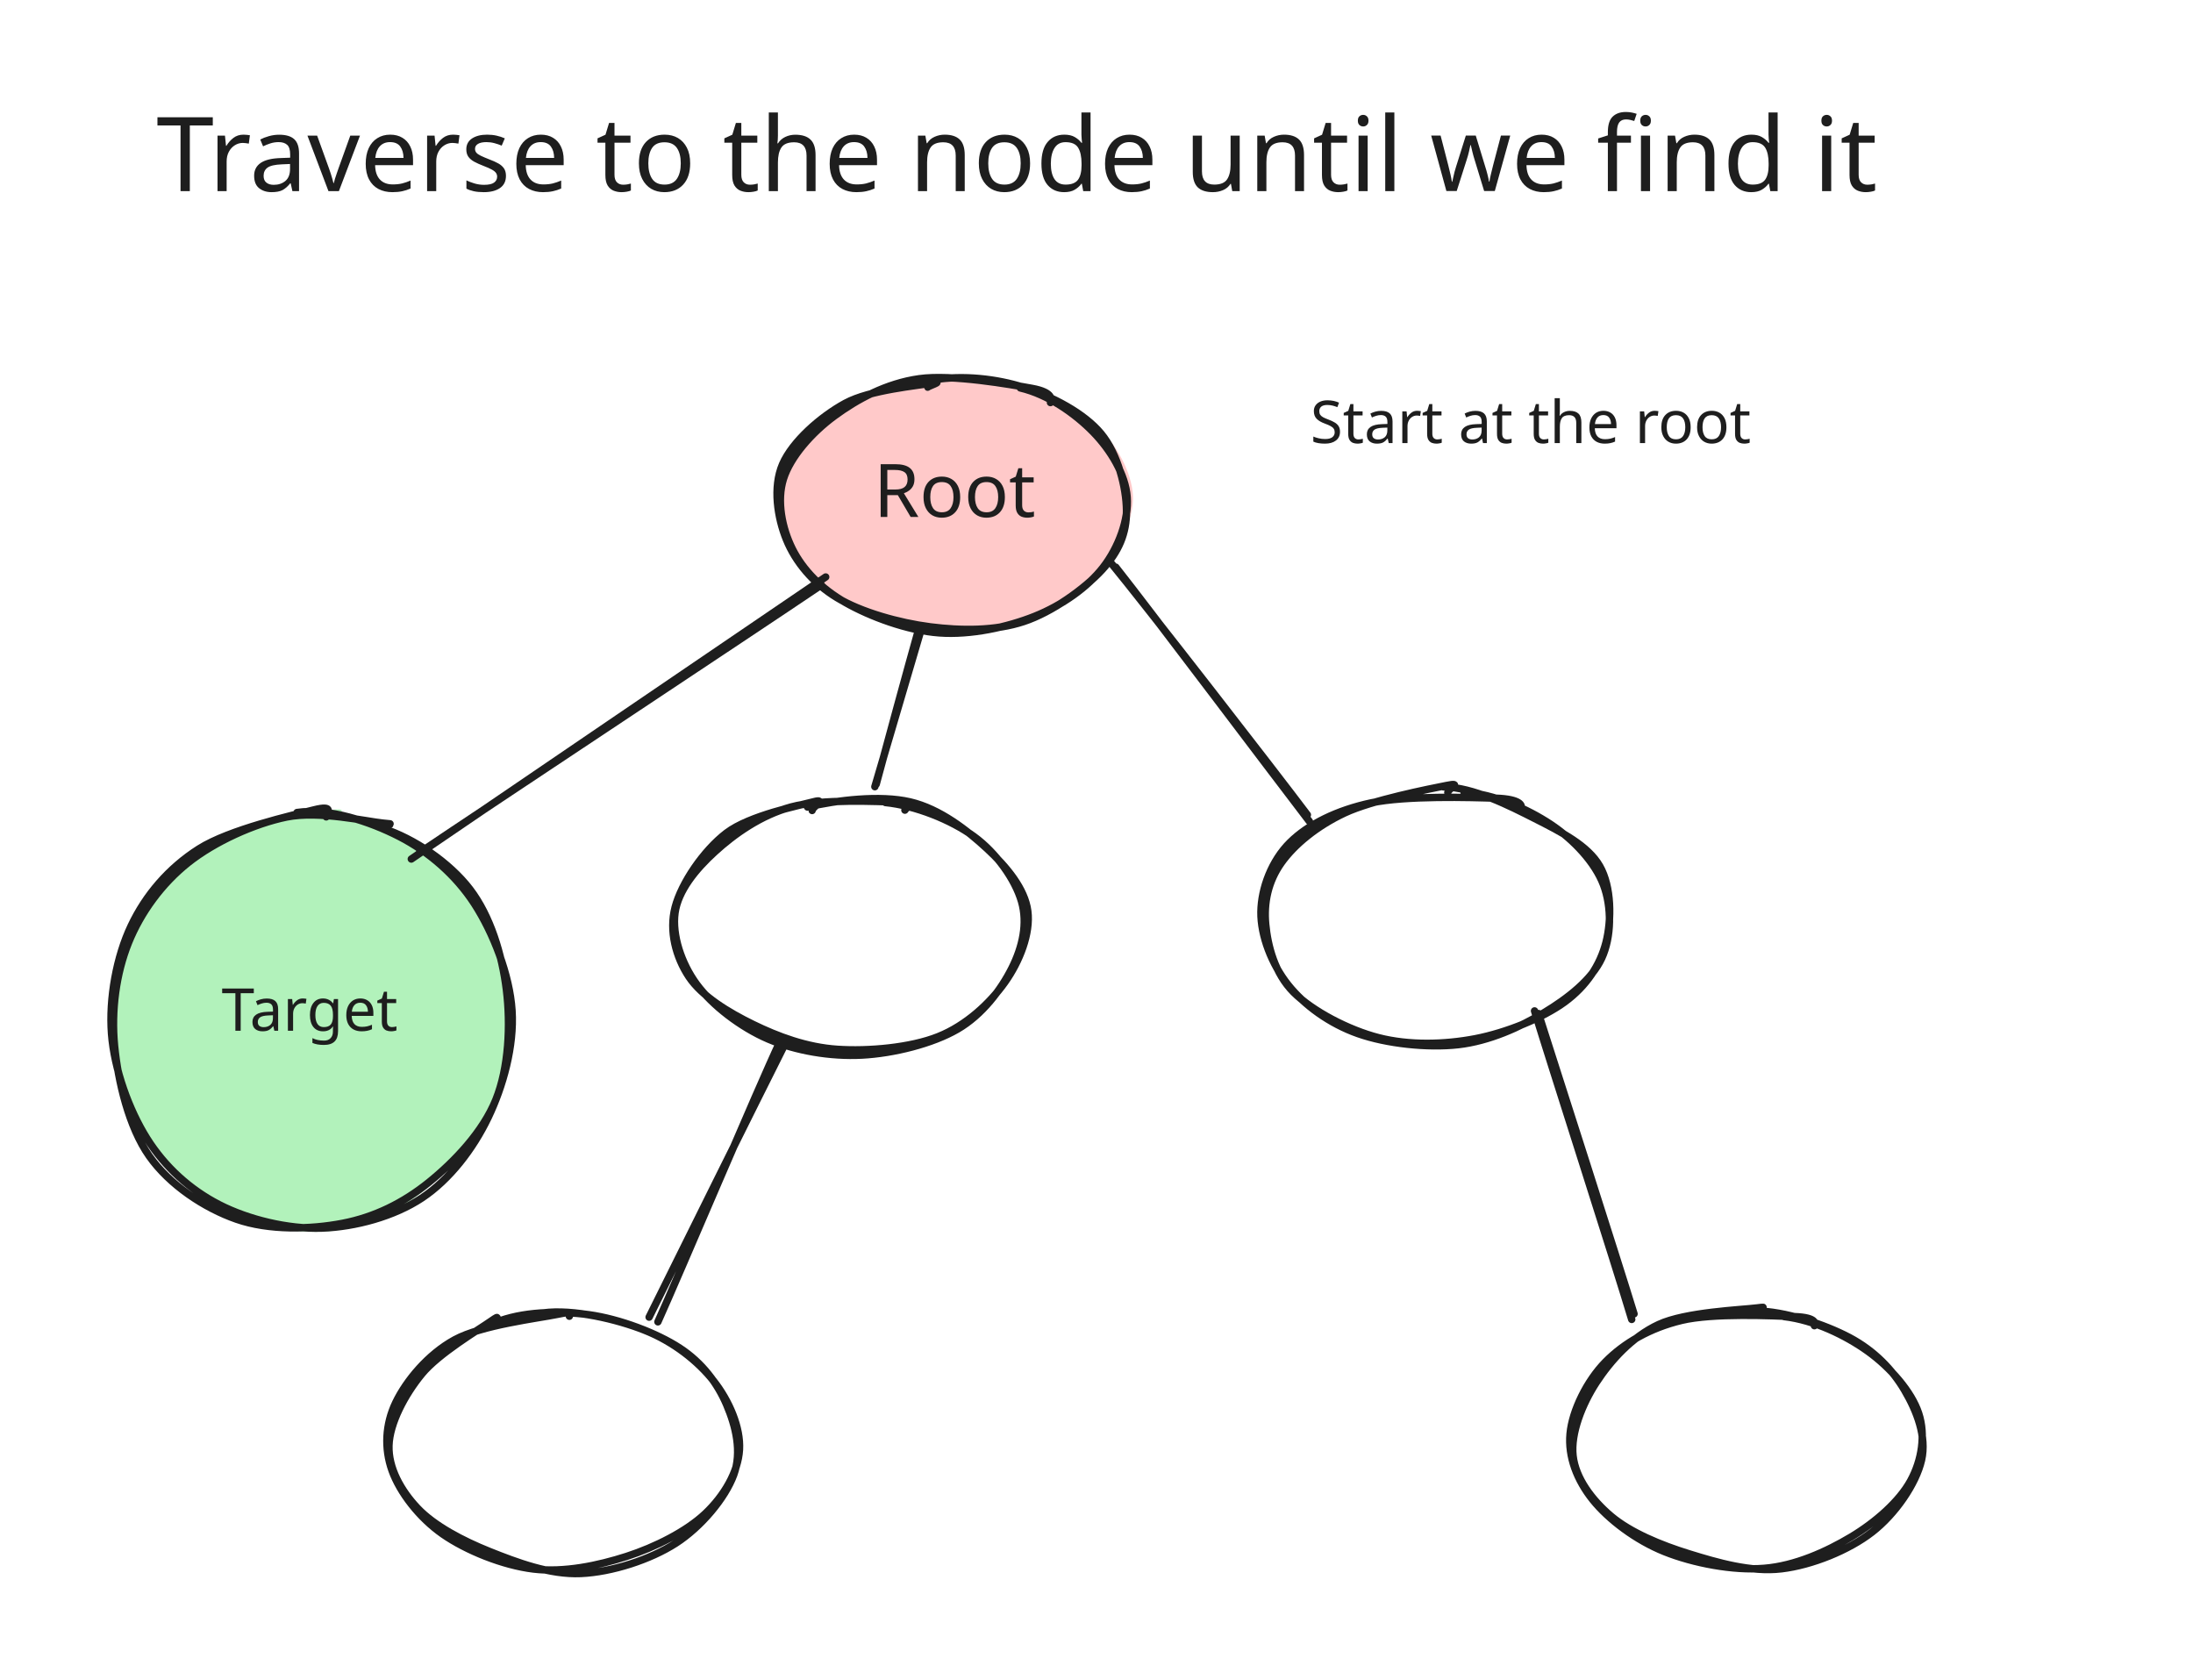
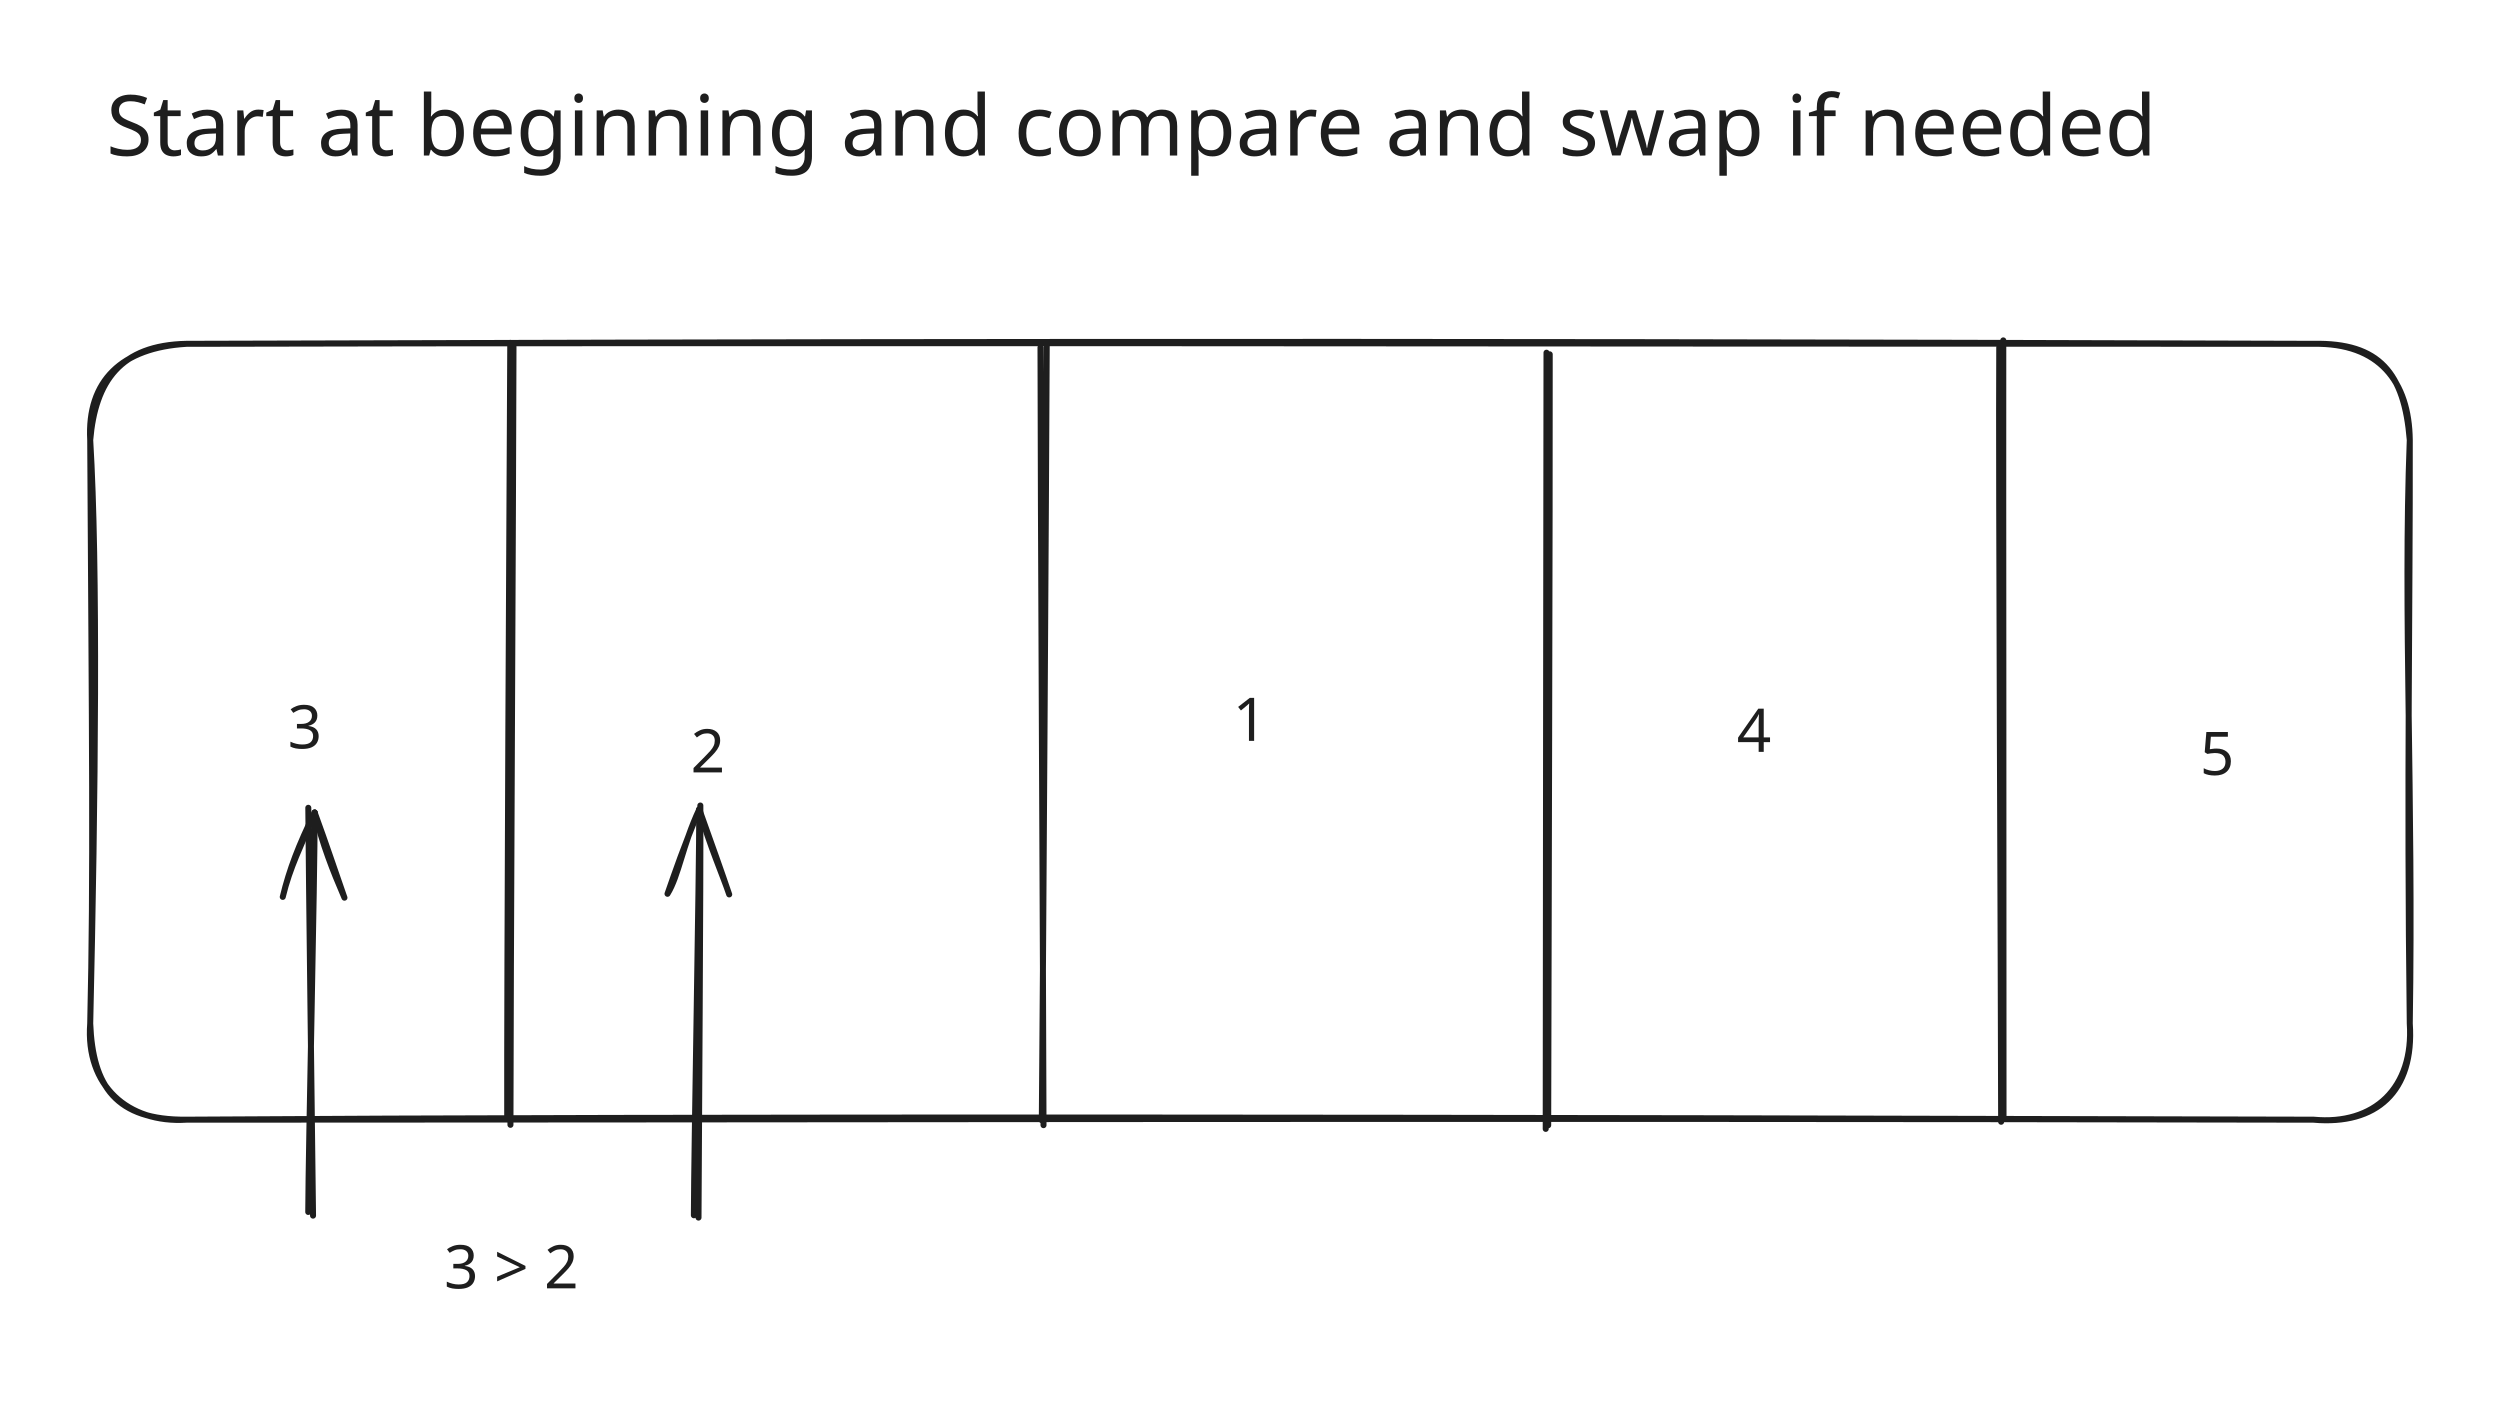
- <svg xmlns="http://www.w3.org/2000/svg" version="1.1" viewBox="0 0 593.581 454.667" width="593.581" height="454.667">
+ <svg xmlns="http://www.w3.org/2000/svg" version="1.1" viewBox="0 0 831.333 467.893" width="831.333" height="467.893">
  
-   eyJ2ZXJzaW9uIjoiMSIsImVuY29kaW5nIjoiYnN0cmluZyIsImNvbXByZXNzZWQiOnRydWUsImVuY29kZWQiOiJ4nO1abVfaSFx1MDAxNP7ur+C4X9fsvL/sN7RatVRLdV3bPXt6XHUwMDAyXHUwMDE5QjAkNFx0XHUwMDAy7ul/35uoJFx1MDAwMYJgsUu3jVx1MDAxYyQzk8yduc8z9965889OrbabTFx1MDAwNmb399quXHUwMDE5t23fc1wie7T7a1p+a6LYXHUwMDBiXHUwMDAzqFwi2X1cdTAwMWNcdTAwMGWjdtaymySD+PfffrNcdTAwMDdcdTAwMDPL9ZJWXHUwMDE43ljtsH//mPFN31x1MDAwNElcZlxy/4L7Wu2f7LvYke97g9hkzbOKvCcs6GzpWVx1MDAxOGS9XHUwMDEyJKmSXHUwMDE05VxyvPhcdTAwMTV0llx1MDAxOFx1MDAwN2o7tlx1MDAxZpu8Ji3aXHLd06v9T3hyzOpcdTAwMWY+XHUwMDFmXHUwMDFkXHUwMDFmX+9cdTAwMWTxMO+14/n+RTLxM5niXHUwMDEwhp7XxUlcdTAwMTTemD89J+k+jr9QXvVUXHUwMDE0XHUwMDBl3W5g4nTseFpcdTAwMWFcdTAwMGXstpdM0jKEpqV24GbvyEvGcCeltrDminKMKSecTWvT5ynRXHUwMDE2hVx1MDAwYnHKlVJCzsh1XHUwMDEw+mGUyvVcdTAwMGI26V8uWctu37ggXuDkbTqdtm7rvM3oYbSaWVx1MDAwMi4lXHUwMDExxlx1MDAxMivJpy26xnO7XHQ0XHUwMDExKmvCXHUwMDA101xmMyRcblx1MDAxM2QydWCBXHRcdTAwMDL5Vf5w2v3gxMlw8XeuhMjum5P0kWDo+8WZXGach5l8xE+OIPJQ8iVcdTAwMWZf2v5wXHUwMDE2eUX0lVx1MDAxMJiYcTJcdTAwMWR4XHUwMDAxMW+bl31cdTAwMWO6aHzVXGaG6EPU9N70XHUwMDFhu9N2X1x1MDAxZX7l4lx1MDAwZlx1MDAwN459XHUwMDBmQCyRXHUwMDE2nCmEtch16nvBzezY/LB9k2N2pzCQOaaU5CzSXHUwMDA0oyqaYKFcdTAwMTlCmFx1MDAxNmb+KZ4sXHUwMDFl9VbzRCFqIVx1MDAwMJ9cdTAwMDSYXHUwMDExjFx0L/OEY4sqTVx1MDAxMaNcblx1MDAxN/D7XGaWJJFcdTAwMWTEXHUwMDAzO1x1MDAwMlxczTOFSVx1MDAwYtRccnRloHNNXHUwMDE3MaUg2SM1qIDGSlxu/PXUKFXMcWBcdEylYlx1MDAxNK1cdTAwMDPTXFyqMEguvLv7XHUwMDE1uVR6ZPc9f1JSaYZfmMX3YViYvrS07ntuiuTdNkhrolx1MDAxMshcdTAwMTNcdTAwMGZcZtG0Qd9zXHUwMDFjv6CkNnRle4GJTlZZ5MPIc73A9i9cdTAwMTdKXHUwMDAy4zbHj6rCVkFZLTs2aW02ZUs5usSaXHUwMDExwWZLc5qCMeOUkNVpenaC+MX44H3nqtXokabGbHzKtpumXHUwMDFhaYtcdTAwMTNccnZcdTAwMDQ4Qogq05QxZGm4mOCaXHUwMDExquiMXFybI+pGTFx1MDAxYYdaTlx1MDAwNM6t7rc1aZuk87NcdTAwMTGNK1x1MDAxMa0pXHUwMDA3z4TJ1f0z5+5ir9dcdTAwMGKuXHUwMDFiZ68+fTrSf75GXHRcdTAwMWVtN6AlWJbUP0OMa1x1MDAwMG1hsPeAppl/Rlx1MDAxMKBEXHUwMDAw5rdcdTAwMWHQYDklJ5go/SNcdTAwMDNa4ipAw+RcIlx1MDAwNtLolVx1MDAwMT2IbuNTqnt7t9HkPT7D+vpVY8tcdTAwMDNcdTAwMGWu1VJAi2yFllx1MDAxMmOscMGcPSfgaJFcdTAwMGVptebBjJGyXHUwMDEwXFxcdTAwMDIj8Ny4IHhcdTAwMWXNXHUwMDEwXHUwMDBlzS3IXHUwMDEwXHUwMDAwaSRcdTAwMTD5vmKMmF6KYP9AoYbpXHUwMDFmoivln/eO62vFXHUwMDE4myVHdYyxLFx1MDAxNIdcdTAwMGZb3XVZPOatJoYg1NIpKCnSklIuysTQ1IJgXHUwMDBmXHUwMDE2fC2ZlIK9nO/ChUVcYtVCcVx1MDAwNOF0RZSBZslBXHUwMDE0xZxh8t1cdTAwMDdcdTAwMTlYlEqXXHUwMDA0XHUwMDE5l3bkmpdcbjOeWNpnw4xZWVZcdTAwMGI02HOtXHUwMDE41Wq2dFx1MDAxYWgwUFx1MDAwNlx1MDAxNVx1MDAxYa3O1vHhRfeVdlx1MDAwZVx1MDAwZlx1MDAxYmdcdTAwMWTUXHUwMDFiXHUwMDFhfd3umC1nq6RLzFx1MDAxOFdkc2bsxf0yTlx1MDAxNaGCklx1MDAxZtkto4hUXHUwMDAyWkrEpWZarlxm6HbfNP9cdTAwMTidu1x1MDAwZWHJ5aR5XHUwMDE3fz6No+1cdTAwMDa0TlxyXGZEzlJcdKypYmpcdTAwMGXQ30+ggbVCnNP/O5yzVXyRI6UqsUy0TLeMXHUwMDE5Xlx1MDAxOcqXXHUwMDFmm/V9542Oh73ucf3NpHP5R+90u6EsNV6W01A0W5tcdTAwMDVWXHUwMDFjWC/pyy3OXHUwMDE4oyfBLCvx/rg6K8JcdTAwMTFcImhcdTAwMDOO1X9cdTAwMGXnwkzbUbLvXHUwMDA1jlx1MDAxN7izj5jAqajx7Tg5XGL7fS9cdTAwMDEx3oVekMy2yN5bj6Jw1DX23FxcwJsr61x1MDAwNunrylFW/quWIyy7mf7++9eFrfeqNZ9eczrP37dT/L828Um1V1x1MDAwNqEuYby49/JcdTAwMTTzXHUwMDBm4jdcdTAwMWTRXHUwMDFmtTqG9HxcdTAwMTbGxK+ff9hu5isslzFfy81lM5dcdTAwMTM/XHUwMDFm8pTobM5MaaRcdTAwMDFcdTAwMDD8f+F3/TjMJsX2jORcdTAwMGZ8XHUwMDFkdVllglVqzYgka+xzXHUwMDBmPzfNW1xcb3w8P9P189CRaK/b23LmXG5tKUE4IVx1MDAxOL5YwUG5t9n3yylcdTAwMDPWMslcbpnMjW9+LGCuKHi798yFpVTBisp+Mvf7YS4vXHUwMDExV6hNXHUwMDExl1buWmLMIPxcdTAwMDcnc/WdkMjp9u0x21x1MDAxYnVPJyySzJ1cXL1+vd3M1eBPVzNcdTAwMTdcXNdvxFxcku/bTZmr5kNDhVx1MDAwNDhcdTAwMDfFveaf1N126uaqTS+1MZtLK1NxmCDFgNpk9UD5beNz46Q1PEZEfLyLTkyvdXje2m7qpof/llFXf6tAmfLMMZdcZlx1MDAxMcpcdTAwMTYmXHUwMDFjZKHzXHUwMDA375kwQbH8z1x1MDAwZfz9JHJ6rek9Vyk6vSRbk9dViURabZIlxVx1MDAwND5r7H+97zdcXD1xz1x1MDAwZSfv7GvbfVx1MDAxYkVHwXi7aS0wyrZywUdFqb0rZ1x1MDAxMlx0XHUwMDE334rWnGCLMClcdTAwMTlcdTAwMTZaXHUwMDEzrHI/esprOn9cXFx1MDAxMfxcdTAwMDRJXHUwMDE13YSFfn4mUXOqc40987iiKpUuyyRGdlxuVFNLwlrSNbUgdExtXHUwMDE4JJ5fXHUwMDFimVpcdTAwMDdYX/OqXHUwMDEyjb7plFlQTjMm4aAqx1hcdTAwMWHOXFxCcT2RVso3kuX5xio+XHUwMDEzXFxtp9NcdTAwMTO3Slx1MDAxNM+2PkXoozMy3rtzRaNcdTAwMTeNXHUwMDAyfnvbxO7tlidcdTAwMWI1IWCnueBcdTAwMTLYTFx1MDAwMZ8lQlPKrK86clxcfU6GKYthXHUwMDBlllx1MDAxNklCQIBcdTAwMDXB8fxJXHUwMDAwXHUwMDE4T+pkS7RcdTAwMDHL/Fx1MDAxNVx1MDAwNNZMyVwiPF/0KMBFal9rdpJRJao+fPxCZF3S/VpcdTAwMDdcdTAwMDF2XHUwMDFlLPeuPVx1MDAxOMA7XHUwMDEzM3WOQIWe8zAtuSi7t55cdTAwMTntL7dcbjtcdTAwMGaET5llMm/ry86Xf1x1MDAwMeT80ZQifQ==
+   eyJ2ZXJzaW9uIjoiMSIsImVuY29kaW5nIjoiYnN0cmluZyIsImNvbXByZXNzZWQiOnRydWUsImVuY29kZWQiOiJ4nO2a61PaSlx1MDAxNMC/+1cw3K8l3fejXHUwMDFm7oxae7W3vqpW9E7HXHRcdTAwMTBjLiGJSVS00//9no1AXHUwMDFlXGLFXG6Uzlx1MDAxNWdcdTAwMDR2N+zZ3fM7r+TbWq1WT+8jp/6uVnf6bdv3OrF9V39j2m+dOPHCXHUwMDAwukj2PVx0b+J2NvIqTaPk3du3dlx1MDAxNFmul7bCsGu1w97jZY7v9JwgTWDgP/C9VvuW/S9MXHUwMDE0O+3UXHUwMDBlXFzfyS7IuvK5MNfV1r0wyOalnFx1MDAxMaRcdTAwMTVcdTAwMTn1e8l7mC11OtB5afuJk/eYpjq6P2s8NPjxe7x3ubW5pS8/bVx1MDAxZW/nk156vn+U3vuZUElcYmvP+5I0XHUwMDBlu86p10mvhlx1MDAxYlBon3RVXHUwMDFj3rhXgZOYxeNRa1x1MDAxONltL703bVxijVpcdTAwMWZ34F0tb+nDN06YReGFiVaKKJzPbK6nWFlcdTAwMThJhDXDRFBBK3Jthn5cdTAwMThcdTAwMWK5/sCO+csla9ntrlx1MDAwYuJcdTAwMDWd0Zg0toMksmM4rHzc3WDFUuJMXHUwMDBlyVx1MDAxMKGMSj5cdTAwMWFx5XjuVWo2hat8eic7XHUwMDA0TjhcdTAwMDHhcL4mM2e008m04Wu+87Hdc3bMXHUwMDE1wY3vXHUwMDE3ty/oXGa2b6g1ud7QQcv3fFFm/FZV34o6V9K71OnnKy2oyd+N6IT2mmfhLj066Vx1MDAxZqKuI1x1MDAwZe/qo3HfXHUwMDA3n3Lxb6KO/ah1WFwiLWGXhGJcdTAwMDW99L2gW12bXHUwMDFmtru5oq5cdTAwMTVcdTAwMTYyxkdJzlx1MDAwMlx1MDAxYVROXCJcdTAwMDNLpZBAUqOZ2Xh60SvNhkbSXCJcdTAwMWHBS2POiaQlNlx1MDAxOGWWWFxuXHUwMDFi3GJYa62wUJpxQPVJOKpsaCo1qFx0VS9no9QxXHUwMDA2wTz1NJcqXGbSI+/BXHUwMDFjXG5BpdZcdTAwMGZ2z/PvS4eaKTDsXCKul5rWfc81elxcb4OoTlxcUvHUXHUwMDAz5zNcdTAwMWHQ8zqdontowzy2XHUwMDE3OPHOLHY9jD3XXHUwMDBibP94XFxcZlixsz08I2xcdTAwMTVOqWUnjunNNmsqntmopzxcdTAwMTdF1dYhn1x1MDAwMlx1MDAwMOWIaDYznv2H2N06TlqH4V5rs3/U5Fx1MDAxN7tX3mrjKcR016Utxlx1MDAxMKWEXHUwMDE5fiXnXHUwMDE1webHZy5W0VdZxnBQxGFqqfJcdTAwMTVcdTAwMGXoXHUwMDE0mFBF9UJcdTAwMWNcdTAwMTf5seNaXGKzSWrH6YZcdTAwMTd0vMCtXuJcdTAwMDSdXHQ9vp2km2Gv56UgxkHoXHUwMDA1aXVE9rvrcVx1MDAxY95dOfbYXsAvT+yLzM+VPXX+qZZcdTAwMWZcXPZl9Pnrm1x1MDAxZo9cdTAwMWU74PzqteL7c6EmhFZbh1ArqjRXqmDQf1x1MDAwNPX1jd64dltd3VxmyFl6fd69XHLDq9WGWjFkcU0hXHUwMDA2XHUwMDE0sLWoXHUwMDEw8lxy41HNNLRcdTAwMDPYXHUwMDEydn+lmObgplx1MDAxOcRcdK9Qv0Jdhlx1MDAxYZFq68hTM1xi6yh9RpJ5XHUwMDEyrffuXHUwMDBlnMT+fPrQPMCNT+JzerbaUMNcYuCWXGKBlOBUM1qOpClBlsCCXHUwMDEwwlx1MDAwNdFa4opgv5ZqSTBcdTAwMTeaXHUwMDEz8Ur1K9Wl+FtNrFx1MDAxY2HjoIhkePZcdTAwMDB8d+vLtvJcdTAwMWL+NTvHu3fhxl/nXHUwMDFmtk5WXHUwMDFjayxcdTAwMTCkNFpcdTAwMTMsXHUwMDE40MvyXHUwMDEw+9FZS4M11lx1MDAwNDHjXHUwMDFhXHUwMDExq0j2a7nGcDpcdTAwMTgsb+GMXsH+X4E9se6lqo0jrjnk1ODGnlx1MDAxMYPv3uw0dpvrrb33jTaO+9unzY3G6WpzzZW2NLwg34DwpFhBeqx7SVx1MDAwYiNcdTAwMDE5tzKBuKrKNT+qMVx1MDAwNftcdTAwMDFycIwlVk+XhMeohvORXG4hkou1oLLXSNlKtd/HQ799v0N67uFtk/Y+Nj/s7J+nnnLLpeChXHUwMDEy2oab51x1MDAxNX+VkjiPRlx1MDAxNl1Uo1x1MDAxM4pqvnNZpqdcXFJLw2hSPa0karV4VphuXHUwMDFlxbNJjGM8XHUwMDExcoJcdTAwMTlcdTAwMDO3hWdn/N/LI+nef/5y/vGkjTT3P+5/7DqrzbgkdFx1MDAxYeOML4txZlx1MDAxMVxucky561NFXHUwMDFj8n+KKZ9H7eznXHRXXnRB+YXdviayXHUwMDE1n15etD1cdTAwMWTMjXDNXHUwMDE4XV7ZnCyXcLIswlm1dZR0I8FM0DA74XvrkftFXHUwMDFkKClv7V3GTuU27/urTThGXHUwMDEyW0pqSLdcdTAwMTWTXHUwMDAyUuuKXHUwMDFiV1x1MDAxNpFUYGa8XHRBslwi2Fx1MDAxY1x1MDAxMSeWNLevpNREi1x1MDAxOf24XHUwMDEyXHUwMDA0m0vmXHUwMDEwnP8ud6/YcjFky8FQTVx1MDAwZaaNRkBiKPJY5kdcdTAwMThcdTAwMWWeXdxf45vWjr1cdTAwMTH5TrDe7HU2Vj1JJoRPw1x1MDAxMDytZpDCYKUoNbWxRXJcYl5TK045XHUwMDA2MWbCXHUwMDEw7Fx1MDAwMlx1MDAwM1xu5DyqX79cdTAwMGKHfLlcdTAwMWPy5XBI8MRcdTAwMWG0RoghgdXsXHUwMDFjXHUwMDFl3GrKuj1XJO5J2t8/fbjXJ2S1OYTM3Vx1MDAxMvBcIlxcZ1x1MDAxNJZrVYRSS4I3ZFx1MDAxY1x1MDAwMmJwPKpcItdcdTAwMWNcdTAwMWZ0XCLCUoRcbmHK4FxcXHUwMDE3XHUwMDAy71x1MDAxMYb0XHRvKME6MLHwpHZq2lx01unFXHUwMDE0qlLrXHUwMDE0XG6PTMGpZqe1llx1MDAwM7hcdTAwMDRe4NbsoFNrhz2zs9nn5M6Oat5lLYBNcjq15WL7XHUwMDEy+WbinLCpnD9mXHUwMDE1T8W9XHUwMDA1W131uEJcdTAwMTJGJJv9ZtP0QsZqgq5VXHUwMDA2upIoq1x1MDAxYpUzW4HUhOdcZudeky5J8VTUi2l+UsPylUJYaFPMfDnpcy9Ka1xclHhcdTAwMTFF6YLIg8d6d2YoombGpH1j5G8gy9ytU4ibp1x1MDAwNzRcdTAwMTdcIr8pYfbSjjJcdTAwMWSyXGJcdTAwMTFUcUxcdTAwMTSsio5vy5zr4VVY51pcdTAwMTJvTFK0rFx1MDAxM04s/4G14vuzXHJcdTAwMGIpoDf2PKimWlwiNntcdTAwMDQxvX6ykobFeG4pTEBMiMLFXHUwMDEy7NCwYEoga6VcYuJ4vcBHU37KsEBcdTAwMDQtIN9fyYdTfrrc9WLDMr1yWzAsyDKySqpcdTAwMTFcdTAwMDSHgjI0blaIhVxiJ1x1MDAxNGJpRVx1MDAxOcaQ2b3alVx1MDAxOVx1MDAxMlx1MDAxM4qrjflddKzB5zA0e7zyXHUwMDEw7lOx1VPr7lx1MDAxN3be/jvCqJdcdTAwMWOvtllcdTAwMTGsXFxcdTAwMTFcdTAwMTBYTEhU5v5cXLm0uClcYlx1MDAxMFx1MDAwMv/AeOePM0yrXGLAyVx1MDAwYs6R+pW5iEJU8HxcdTAwMWJcdTAwMTd+XHUwMDBirPZnbclF8sqUz6pcZqxccpiu21FcdTAwMDRpSuqMXGYgXHUwMDFjlddcdTAwMTksP5++fus5d1x1MDAxYtOVZ21cdTAwMDC2QcjJnMD3te//XHUwMDAxxXg8vSJ9
  <defs>
    <style class="style-fonts">
      @font-face {
        font-family: "Virgil";
        src: url("https://unpkg.com/@excalidraw/excalidraw@undefined/dist/excalidraw-assets/Virgil.woff2");
      }
      @font-face {
        font-family: "Cascadia";
        src: url("https://unpkg.com/@excalidraw/excalidraw@undefined/dist/excalidraw-assets/Cascadia.woff2");
      }
      @font-face {
        font-family: "Assistant";
        src: url("https://unpkg.com/@excalidraw/excalidraw@undefined/dist/excalidraw-assets/Assistant-Regular.woff2");
      }
    </style>
  </defs>
-   <rect x="0" y="0" width="593.581" height="454.667" fill="transparent" />
-   <g stroke-linecap="round" transform="translate(211 102.3333) rotate(0 47.33334 34.33333)">
-     <path d="M52.05 -0.17 C59.87 -0.23, 69.1 3.62, 75.6 7.38 C82.11 11.14, 88.2 16.63, 91.07 22.4 C93.94 28.17, 94.51 35.96, 92.84 42 C91.17 48.04, 87.12 54.15, 81.04 58.65 C74.97 63.14, 64.8 67.55, 56.39 68.96 C47.98 70.38, 38.54 69.53, 30.56 67.16 C22.59 64.78, 13.7 59.9, 8.55 54.71 C3.4 49.52, 0.07 42.14, -0.32 35.99 C-0.71 29.84, 1.8 23.25, 6.23 17.83 C10.65 12.4, 17.87 6.42, 26.24 3.45 C34.61 0.47, 50.48 0.05, 56.44 -0.02 C62.4 -0.09, 62.02 2.32, 61.98 3.04 M37.57 1.45 C45.56 -0.04, 57.05 1.58, 65.15 3.55 C73.25 5.52, 81.1 8.56, 86.18 13.26 C91.27 17.96, 95.31 25.59, 95.65 31.75 C95.98 37.91, 92.34 44.71, 88.21 50.2 C84.08 55.7, 77.97 61.61, 70.86 64.7 C63.74 67.79, 54.19 69.24, 45.51 68.72 C36.83 68.21, 25.78 65.47, 18.78 61.61 C11.78 57.74, 6.49 51.48, 3.54 45.55 C0.58 39.61, -0.45 31.97, 1.05 25.99 C2.55 20.02, 6.77 13.89, 12.54 9.69 C18.31 5.48, 31.49 2.21, 35.65 0.78 C39.81 -0.66, 36.99 0.56, 37.5 1.07" stroke="none" stroke-width="0" fill="#ffc9c9" />
-     <path d="M65.17 2.66 C72.69 4.41, 80.02 9.62, 84.84 14.54 C89.66 19.47, 93.63 26.09, 94.09 32.19 C94.54 38.3, 91.77 45.82, 87.59 51.2 C83.42 56.58, 76.44 61.52, 69.04 64.47 C61.64 67.43, 51.76 69.58, 43.21 68.95 C34.67 68.33, 24.43 64.51, 17.8 60.72 C11.17 56.93, 6.25 51.79, 3.46 46.21 C0.68 40.63, -0.82 33.24, 1.07 27.25 C2.96 21.26, 8.7 14.78, 14.82 10.27 C20.94 5.76, 28.86 1.42, 37.79 0.17 C46.71 -1.08, 62.44 1.71, 68.36 2.78 C74.29 3.86, 73.6 5.96, 73.33 6.62 M41.75 0.45 C49.63 -0.81, 58.71 0.13, 66.25 2.56 C73.79 4.98, 82.4 9.45, 87.01 15 C91.62 20.55, 93.87 29.69, 93.91 35.86 C93.94 42.02, 91.86 46.97, 87.22 51.97 C82.59 56.98, 73.82 63.34, 66.08 65.89 C58.34 68.45, 49.22 68.39, 40.8 67.32 C32.38 66.24, 22.05 63.36, 15.56 59.43 C9.07 55.5, 4.33 49.76, 1.87 43.74 C-0.59 37.73, -1.85 29.5, 0.8 23.34 C3.46 17.18, 11.05 10.47, 17.79 6.8 C24.53 3.14, 37.54 2.06, 41.25 1.34 C44.97 0.61, 39.93 2.3, 40.09 2.45" stroke="#1e1e1e" stroke-width="2" fill="none" />
+   <rect x="0" y="0" width="831.333" height="467.893" fill="transparent" />
+   <g stroke-linecap="round" transform="translate(30 114.3334) rotate(0 385.6667 129)">
+     <path d="M32 0 C237.07 -0.51, 443.25 -0.04, 739.33 0 M32 0 C221.25 -0.57, 410.08 -1.11, 739.33 0 M739.33 0 C761.18 -0.39, 771.13 12.53, 771.33 32 M739.33 0 C761.27 -0.44, 769.52 9.67, 771.33 32 M771.33 32 C769.12 89.91, 772.52 149.8, 771.33 226 M771.33 32 C771.43 87.91, 770.3 144.64, 771.33 226 M771.33 226 C772.75 247.45, 759.5 259.91, 739.33 258 M771.33 226 C772.9 248.78, 760.13 259.84, 739.33 258 M739.33 258 C462.74 257.4, 187.22 258.03, 32 258 M739.33 258 C469.35 257.25, 199.01 256.86, 32 258 M32 258 C12.62 259.23, -1.58 246.79, 0 226 M32 258 C8.5 258.21, 0.83 246.93, 0 226 M0 226 C1.15 176.83, 0.55 129.72, 0 32 M0 226 C1.75 150.03, 2.53 74.06, 0 32 M0 32 C1.66 12.43, 10.08 0.44, 32 0 M0 32 C-1.06 12.22, 10.47 1.28, 32 0" stroke="#1e1e1e" stroke-width="2" fill="none" />
  </g>
-   <g transform="translate(234.8537 124.3893) rotate(0 23.50998 12.5)">
-     <text x="23.51" y="0" font-family="Virgil, Segoe UI Emoji" font-size="20px" fill="#1e1e1e" text-anchor="middle" style="white-space: pre;" direction="ltr" dominant-baseline="text-before-edge">Root</text>
-   </g>
-   <g stroke-linecap="round" transform="translate(341.3333 214) rotate(0 47.33334 34.33333)">
-     <path d="M54.94 0.39 C62.99 0.86, 72.08 4.92, 78.37 9.09 C84.65 13.27, 90.36 19.39, 92.66 25.43 C94.97 31.48, 94.87 39.6, 92.19 45.37 C89.5 51.15, 83.04 56.2, 76.57 60.09 C70.1 63.98, 61.76 67.78, 53.38 68.73 C45 69.67, 33.96 68.46, 26.28 65.76 C18.6 63.07, 11.7 58.05, 7.32 52.55 C2.93 47.06, -0.13 39.23, -0.04 32.8 C0.05 26.37, 2.87 18.91, 7.85 13.99 C12.83 9.07, 20.54 5.27, 29.84 3.28 C39.13 1.29, 56.85 1.8, 63.6 2.03 C70.35 2.27, 70.7 4.06, 70.34 4.68 M49.29 -1.05 C57.49 -0.93, 67.07 3.99, 74.13 7.56 C81.2 11.14, 88.48 14.83, 91.68 20.42 C94.88 26, 94.92 34.97, 93.35 41.09 C91.77 47.21, 88.12 52.81, 82.23 57.15 C76.33 61.48, 66.39 65.5, 57.99 67.12 C49.59 68.73, 40.03 68.95, 31.83 66.85 C23.63 64.75, 13.88 59.64, 8.79 54.53 C3.69 49.42, 1.81 42, 1.26 36.17 C0.7 30.34, 1.9 24.59, 5.46 19.56 C9.02 14.54, 15.17 9.52, 22.62 6.03 C30.08 2.53, 45.52 -0.48, 50.18 -1.41 C54.83 -2.34, 50.62 -0.6, 50.55 0.45" stroke="#1e1e1e" stroke-width="2" fill="none" />
-   </g>
-   <g stroke-linecap="round" transform="translate(183 216.3334) rotate(0 47.33334 34.33333)">
-     <path d="M56.67 0.87 C64.73 1.67, 74.41 5.54, 80.55 10.01 C86.68 14.47, 91.77 21.7, 93.49 27.64 C95.21 33.59, 93.77 39.93, 90.88 45.69 C87.99 51.45, 82.92 58.3, 76.15 62.22 C69.39 66.15, 58.82 68.78, 50.29 69.22 C41.75 69.66, 32.38 68.07, 24.93 64.88 C17.49 61.69, 9.8 55.77, 5.59 50.08 C1.39 44.39, -1.11 36.71, -0.29 30.73 C0.53 24.75, 5.27 18.95, 10.51 14.18 C15.75 9.4, 22.91 4.3, 31.15 2.06 C39.39 -0.18, 54.81 0.6, 59.93 0.75 C65.06 0.89, 62.08 2.43, 61.93 2.93 M35.57 2.09 C43.43 0.23, 55.21 -1.2, 63.32 0.69 C71.42 2.57, 78.88 8.45, 84.19 13.37 C89.51 18.3, 94.4 24.21, 95.19 30.24 C95.98 36.27, 92.99 43.9, 88.95 49.56 C84.91 55.23, 78.51 61.21, 70.96 64.22 C63.41 67.24, 52.02 68.22, 43.66 67.66 C35.3 67.11, 27.5 64.17, 20.81 60.9 C14.11 57.63, 6.99 53.31, 3.47 48.03 C-0.04 42.75, -1.96 35.68, -0.26 29.2 C1.43 22.71, 7.41 13.86, 13.65 9.1 C19.9 4.35, 33.35 1.67, 37.21 0.66 C41.08 -0.35, 36.58 2.32, 36.82 3.02" stroke="#1e1e1e" stroke-width="2" fill="none" />
-   </g>
-   <g stroke-linecap="round" transform="translate(30 220) rotate(0 54.00003 56.5)">
-     <path d="M42.51 2.36 C50.62 -0.55, 61.02 0.25, 69.45 2.83 C77.88 5.41, 86.91 10.94, 93.1 17.86 C99.29 24.78, 104.36 35.21, 106.57 44.33 C108.79 53.45, 109.13 63.79, 106.38 72.58 C103.63 81.36, 96.81 90.44, 90.05 97.03 C83.28 103.61, 74.44 109.81, 65.8 112.09 C57.16 114.37, 46.81 113.53, 38.19 110.7 C29.57 107.87, 20.23 101.96, 14.08 95.11 C7.94 88.25, 3.21 78.57, 1.32 69.55 C-0.56 60.53, -0.02 49.91, 2.78 40.97 C5.57 32.03, 10.28 22.59, 18.11 15.91 C25.94 9.23, 43.08 3.41, 49.77 0.89 C56.46 -1.62, 58.18 -0.09, 58.24 0.8 M59.06 -0.01 C67.5 -0.1, 78.67 4.37, 86.03 9.73 C93.39 15.08, 99.82 23.45, 103.24 32.11 C106.66 40.77, 107.68 52.13, 106.54 61.69 C105.4 71.25, 101.42 81.82, 96.4 89.47 C91.37 97.12, 84.26 103.78, 76.4 107.59 C68.53 111.41, 58.24 113.27, 49.2 112.36 C40.16 111.46, 29.53 107.74, 22.17 102.15 C14.82 96.56, 8.71 87.59, 5.06 78.82 C1.42 70.05, -0.59 58.8, 0.3 49.55 C1.19 40.29, 4.99 30.67, 10.41 23.29 C15.83 15.91, 24.51 9.3, 32.83 5.27 C41.15 1.25, 55.73 -0.31, 60.34 -0.87 C64.95 -1.43, 60.86 0.83, 60.49 1.9" stroke="none" stroke-width="0" fill="#b2f2bb" />
-     <path d="M50.4 -0.1 C59.03 -1.37, 70.08 2.3, 78.08 6.41 C86.08 10.53, 93.33 16.77, 98.42 24.61 C103.5 32.46, 107.97 43.85, 108.59 53.49 C109.21 63.14, 106.18 74.03, 102.12 82.48 C98.06 90.94, 91.72 99.23, 84.21 104.22 C76.7 109.2, 66.23 112.07, 57.08 112.38 C47.94 112.68, 37.22 110.08, 29.34 106.04 C21.45 102, 14.64 95.85, 9.78 88.13 C4.92 80.42, 0.9 69.34, 0.18 59.75 C-0.53 50.17, 1.53 38.94, 5.48 30.6 C9.43 22.26, 15.63 14.96, 23.87 9.72 C32.12 4.49, 49.23 0.63, 54.96 -0.81 C60.7 -2.25, 58.45 0.08, 58.3 1.08 M73.67 4.24 C81.95 6.86, 91.63 13.39, 97.19 20.66 C102.76 27.94, 105.91 38.4, 107.07 47.9 C108.24 57.4, 107.71 68.96, 104.21 77.64 C100.71 86.32, 93 94.41, 86.09 99.98 C79.17 105.56, 71.37 109.43, 62.7 111.09 C54.02 112.76, 42.75 113.02, 34.03 109.98 C25.31 106.94, 15.88 100.69, 10.38 92.86 C4.87 85.04, 1.95 72.66, 1.01 63.04 C0.08 53.43, 1.45 43.44, 4.77 35.18 C8.09 26.92, 13.79 19.15, 20.93 13.47 C28.07 7.79, 38.82 2.91, 47.6 1.12 C56.39 -0.66, 69.26 2.34, 73.64 2.77 C78.01 3.2, 74.27 2.74, 73.86 3.7" stroke="#1e1e1e" stroke-width="2" fill="none" />
-   </g>
-   <g transform="translate(55.70426 266.5485) rotate(0 28.11198 10)">
-     <text x="28.112" y="0" font-family="Virgil, Segoe UI Emoji" font-size="16px" fill="#1e1e1e" text-anchor="middle" style="white-space: pre;" direction="ltr" dominant-baseline="text-before-edge">Target</text>
-   </g>
-   <g stroke-linecap="round" transform="translate(105 356) rotate(0 47.33334 34.33333)">
-     <path d="M42.02 -0.67 C50.16 -1.75, 61.91 0.99, 69.6 4.06 C77.28 7.12, 83.87 12.33, 88.13 17.72 C92.38 23.11, 95.52 30.4, 95.15 36.39 C94.78 42.38, 90.99 48.84, 85.9 53.65 C80.81 58.46, 72.36 62.73, 64.61 65.23 C56.86 67.73, 47.68 69.65, 39.39 68.65 C31.1 67.64, 21.23 63.65, 14.85 59.21 C8.47 54.76, 3.22 47.9, 1.1 41.97 C-1.02 36.03, -0.72 29.51, 2.11 23.61 C4.94 17.72, 10.79 10.57, 18.08 6.59 C25.37 2.61, 40.66 0.79, 45.83 -0.27 C51 -1.33, 48.89 -0.43, 49.11 0.23 M29.04 1.95 C36.21 -0.98, 46.07 -1.32, 54.39 -0.18 C62.71 0.97, 72.74 4.77, 78.96 8.83 C85.17 12.89, 89.24 18.48, 91.68 24.2 C94.12 29.92, 95.89 36.92, 93.6 43.16 C91.31 49.41, 84.83 57.21, 77.93 61.66 C71.03 66.11, 60.62 69.49, 52.21 69.86 C43.81 70.23, 34.86 66.84, 27.49 63.89 C20.13 60.94, 12.56 56.96, 8.02 52.18 C3.49 47.4, 0.09 41.27, 0.28 35.23 C0.47 29.18, 4.55 21.5, 9.15 15.89 C13.74 10.29, 24.57 3.89, 27.85 1.59 C31.13 -0.7, 28.61 1.5, 28.86 2.11" stroke="#1e1e1e" stroke-width="2" fill="none" />
-   </g>
-   <g stroke-linecap="round" transform="translate(425.3334 355.3334) rotate(0 47.33334 34.33333)">
-     <path d="M57.56 0.99 C65.72 1.94, 74.21 6.05, 80.29 10.41 C86.36 14.78, 92.08 21.33, 94 27.17 C95.92 33.01, 94.86 39.86, 91.8 45.44 C88.75 51.02, 82.3 56.69, 75.69 60.64 C69.08 64.59, 60.55 68.47, 52.14 69.13 C43.72 69.8, 32.93 67.71, 25.21 64.62 C17.48 61.52, 10.05 55.9, 5.78 50.58 C1.52 45.26, -0.94 38.92, -0.36 32.7 C0.21 26.48, 4.19 18.37, 9.23 13.25 C14.26 8.14, 21.29 4.06, 29.83 2.02 C38.36 -0.02, 54.46 0.76, 60.46 1 C66.45 1.24, 66.02 2.88, 65.77 3.46 M49.7 -0.54 C57.72 -0.51, 68.53 3.09, 75.28 6.67 C82.03 10.26, 86.95 15.42, 90.19 20.95 C93.44 26.47, 96.24 33.45, 94.77 39.84 C93.3 46.24, 87.71 54.42, 81.39 59.32 C75.07 64.23, 65.12 68.27, 56.86 69.25 C48.61 70.23, 39.55 67.58, 31.86 65.2 C24.17 62.83, 15.95 59.42, 10.71 54.99 C5.48 50.57, 1.11 44.68, 0.45 38.65 C-0.22 32.62, 2.87 24.76, 6.73 18.84 C10.6 12.92, 16.37 6.49, 23.62 3.13 C30.87 -0.24, 45.98 -0.82, 50.23 -1.35 C54.48 -1.88, 49.28 -1.09, 49.13 -0.05" stroke="#1e1e1e" stroke-width="2" fill="none" />
+   <g transform="translate(412.9567 230.8334) rotate(0 2.709999 12.5)">
+     <text x="2.71" y="0" font-family="Virgil, Segoe UI Emoji" font-size="20px" fill="#1e1e1e" text-anchor="middle" style="white-space: pre;" direction="ltr" dominant-baseline="text-before-edge">1</text>
  </g>
  <g stroke-linecap="round">
-     <g transform="translate(223 157) rotate(0 -55.33334 37.33334)">
-       <path d="M0.49 -0.84 C-18.09 11.77, -93.2 62.93, -111.67 75.49 M-0.72 1.34 C-18.9 13.63, -91.12 61.39, -109.48 73.79" stroke="#1e1e1e" stroke-width="2" fill="none" />
+     <g transform="translate(170 115.6667) rotate(0 0 129)">
+       <path d="M0.75 -0.39 C0.7 42.77, -0.25 215.15, -0.26 258.38 M-0.32 -1.65 C-0.55 41.2, -1.45 213.33, -1.34 256.46" stroke="#1e1e1e" stroke-width="2" fill="none" />
    </g>
  </g>
  <mask />
  <g stroke-linecap="round">
-     <g transform="translate(249 170.3333) rotate(0 -6 21)">
-       <path d="M-0.46 0.38 C-2.47 7.43, -9.98 34.94, -11.84 41.92 M0.31 0.09 C-1.78 7.26, -10.17 35.7, -12.2 42.58" stroke="#1e1e1e" stroke-width="2" fill="none" />
+     <g transform="translate(346.2599 115.1759) rotate(0 0 129)">
+       <path d="M-0.26 0.38 C-0.26 43.61, 0.66 216.15, 0.74 258.98 M1.81 -0.47 C1.65 42.48, 0.55 214.23, 0.18 257.37" stroke="#1e1e1e" stroke-width="2" fill="none" />
    </g>
  </g>
  <mask />
  <g stroke-linecap="round">
-     <g transform="translate(301.6667 153.6667) rotate(0 26 34)">
-       <path d="M0.34 -0.17 C9.3 11.14, 44.04 57.29, 52.75 68.64 M-0.94 -1.3 C8.01 9.58, 43.35 55.1, 52.2 66.86" stroke="#1e1e1e" stroke-width="2" fill="none" />
+     <g transform="translate(514.5933 116.8426) rotate(0 0 129)">
+       <path d="M0.74 0.98 C0.82 43.8, 0.31 214.56, 0.23 257.35 M-0.33 0.44 C-0.36 43.39, -0.6 215.47, -0.59 258.55" stroke="#1e1e1e" stroke-width="2" fill="none" />
    </g>
  </g>
  <mask />
  <g stroke-linecap="round">
-     <g transform="translate(415.6667 273.6667) rotate(0 13 41)">
-       <path d="M0.75 0.64 C5.13 14.32, 22.51 68.45, 26.62 81.93 M-0.31 -0.07 C3.94 13.83, 21.89 69.66, 25.99 83.43" stroke="#1e1e1e" stroke-width="2" fill="none" />
+     <g transform="translate(665.9266 113.8425) rotate(0 0 129)">
+       <path d="M0.23 -0.65 C0.16 42.15, 0.36 214.47, 0.31 257.76 M-1.11 1.63 C-1.37 44.52, -0.51 216.55, -0.48 259.18" stroke="#1e1e1e" stroke-width="2" fill="none" />
+     </g>
+   </g>
+   <mask />
+   <g transform="translate(95.66663 233.3333) rotate(0 6.809998 12.5)">
+     <text x="0" y="0" font-family="Virgil, Segoe UI Emoji" font-size="20px" fill="#1e1e1e" text-anchor="start" style="white-space: pre;" direction="ltr" dominant-baseline="text-before-edge">3</text>
+   </g>
+   <g transform="translate(229.6666 241.3333) rotate(0 7.119995 12.5)">
+     <text x="0" y="0" font-family="Virgil, Segoe UI Emoji" font-size="20px" fill="#1e1e1e" text-anchor="start" style="white-space: pre;" direction="ltr" dominant-baseline="text-before-edge">2</text>
+   </g>
+   <g transform="translate(577.5466 234.5) rotate(0 6.399994 12.5)">
+     <text x="0" y="0" font-family="Virgil, Segoe UI Emoji" font-size="20px" fill="#1e1e1e" text-anchor="start" style="white-space: pre;" direction="ltr" dominant-baseline="text-before-edge">4</text>
+   </g>
+   <g transform="translate(731.5466 242.1667) rotate(0 6.179993 12.5)">
+     <text x="0" y="0" font-family="Virgil, Segoe UI Emoji" font-size="20px" fill="#1e1e1e" text-anchor="start" style="white-space: pre;" direction="ltr" dominant-baseline="text-before-edge">5</text>
+   </g>
+   <g transform="translate(35.33331 30) rotate(0 363.4118 17.5)">
+     <text x="0" y="0" font-family="Virgil, Segoe UI Emoji" font-size="28px" fill="#1e1e1e" text-anchor="start" style="white-space: pre;" direction="ltr" dominant-baseline="text-before-edge">Start at beginning and compare and swap if needed </text>
+   </g>
+   <g stroke-linecap="round">
+     <g transform="translate(104.3334 404.5597) rotate(0 -0.3333435 -68)">
+       <path d="M-0.24 -0.32 C-0.52 -23.09, -1.67 -113.34, -1.81 -135.94 M-1.83 -1.54 C-1.74 -24.15, 0.33 -112.19, 0.3 -134.37" stroke="#1e1e1e" stroke-width="2" fill="none" />
+     </g>
+     <g transform="translate(104.3334 404.5597) rotate(0 -0.3333435 -68)">
+       <path d="M10.21 -106.05 C6.66 -116.15, 4.44 -123.04, 0.3 -134.37 M10.21 -106.05 C6.19 -115.38, 3.04 -123.46, 0.3 -134.37" stroke="#1e1e1e" stroke-width="2" fill="none" />
+     </g>
+     <g transform="translate(104.3334 404.5597) rotate(0 -0.3333435 -68)">
+       <path d="M-10.31 -106.31 C-7.94 -116.29, -4.23 -123.11, 0.3 -134.37 M-10.31 -106.31 C-8.09 -115.5, -5.01 -123.5, 0.3 -134.37" stroke="#1e1e1e" stroke-width="2" fill="none" />
    </g>
  </g>
  <mask />
  <g stroke-linecap="round">
-     <g transform="translate(211.6667 283) rotate(0 -17.66669 37)">
-       <path d="M0.62 -0.07 C-5.5 12.07, -29.79 60.96, -35.97 73.48 M-0.52 -1.16 C-6.31 11.09, -27.98 62.34, -33.59 74.75" stroke="#1e1e1e" stroke-width="2" fill="none" />
+     <g transform="translate(232.4274 404.3586) rotate(0 -0.3333435 -68)">
+       <path d="M-0.15 0.53 C-0.04 -22.29, 0.58 -113.66, 0.46 -136.5 M-1.69 -0.24 C-1.62 -22.94, 0.11 -112.69, 0.1 -135.22" stroke="#1e1e1e" stroke-width="2" fill="none" />
+     </g>
+     <g transform="translate(232.4274 404.3586) rotate(0 -0.3333435 -68)">
+       <path d="M10.06 -106.93 C8.04 -113.01, 3.53 -123.21, 0.1 -135.22 M10.06 -106.93 C7.42 -114.75, 4.65 -122.43, 0.1 -135.22" stroke="#1e1e1e" stroke-width="2" fill="none" />
+     </g>
+     <g transform="translate(232.4274 404.3586) rotate(0 -0.3333435 -68)">
+       <path d="M-10.46 -107.14 C-6.72 -113.14, -5.47 -123.28, 0.1 -135.22 M-10.46 -107.14 C-7.76 -114.87, -5.18 -122.49, 0.1 -135.22" stroke="#1e1e1e" stroke-width="2" fill="none" />
    </g>
  </g>
  <mask />
-   <g transform="translate(42.33334 30) rotate(0 260.6239 17.5)">
-     <text x="0" y="0" font-family="Virgil, Segoe UI Emoji" font-size="28px" fill="#1e1e1e" text-anchor="start" style="white-space: pre;" direction="ltr" dominant-baseline="text-before-edge">Traverse to the node until we find it</text>
-   </g>
-   <g transform="translate(354.6699 107.5) rotate(0 74.20796 10)">
-     <text x="0" y="0" font-family="Virgil, Segoe UI Emoji" font-size="16px" fill="#1e1e1e" text-anchor="start" style="white-space: pre;" direction="ltr" dominant-baseline="text-before-edge">Start at the root</text>
+   <g transform="translate(147.6667 412.893) rotate(0 28.77999 12.5)">
+     <text x="0" y="0" font-family="Virgil, Segoe UI Emoji" font-size="20px" fill="#1e1e1e" text-anchor="start" style="white-space: pre;" direction="ltr" dominant-baseline="text-before-edge">3 &gt; 2</text>
  </g>
</svg>
